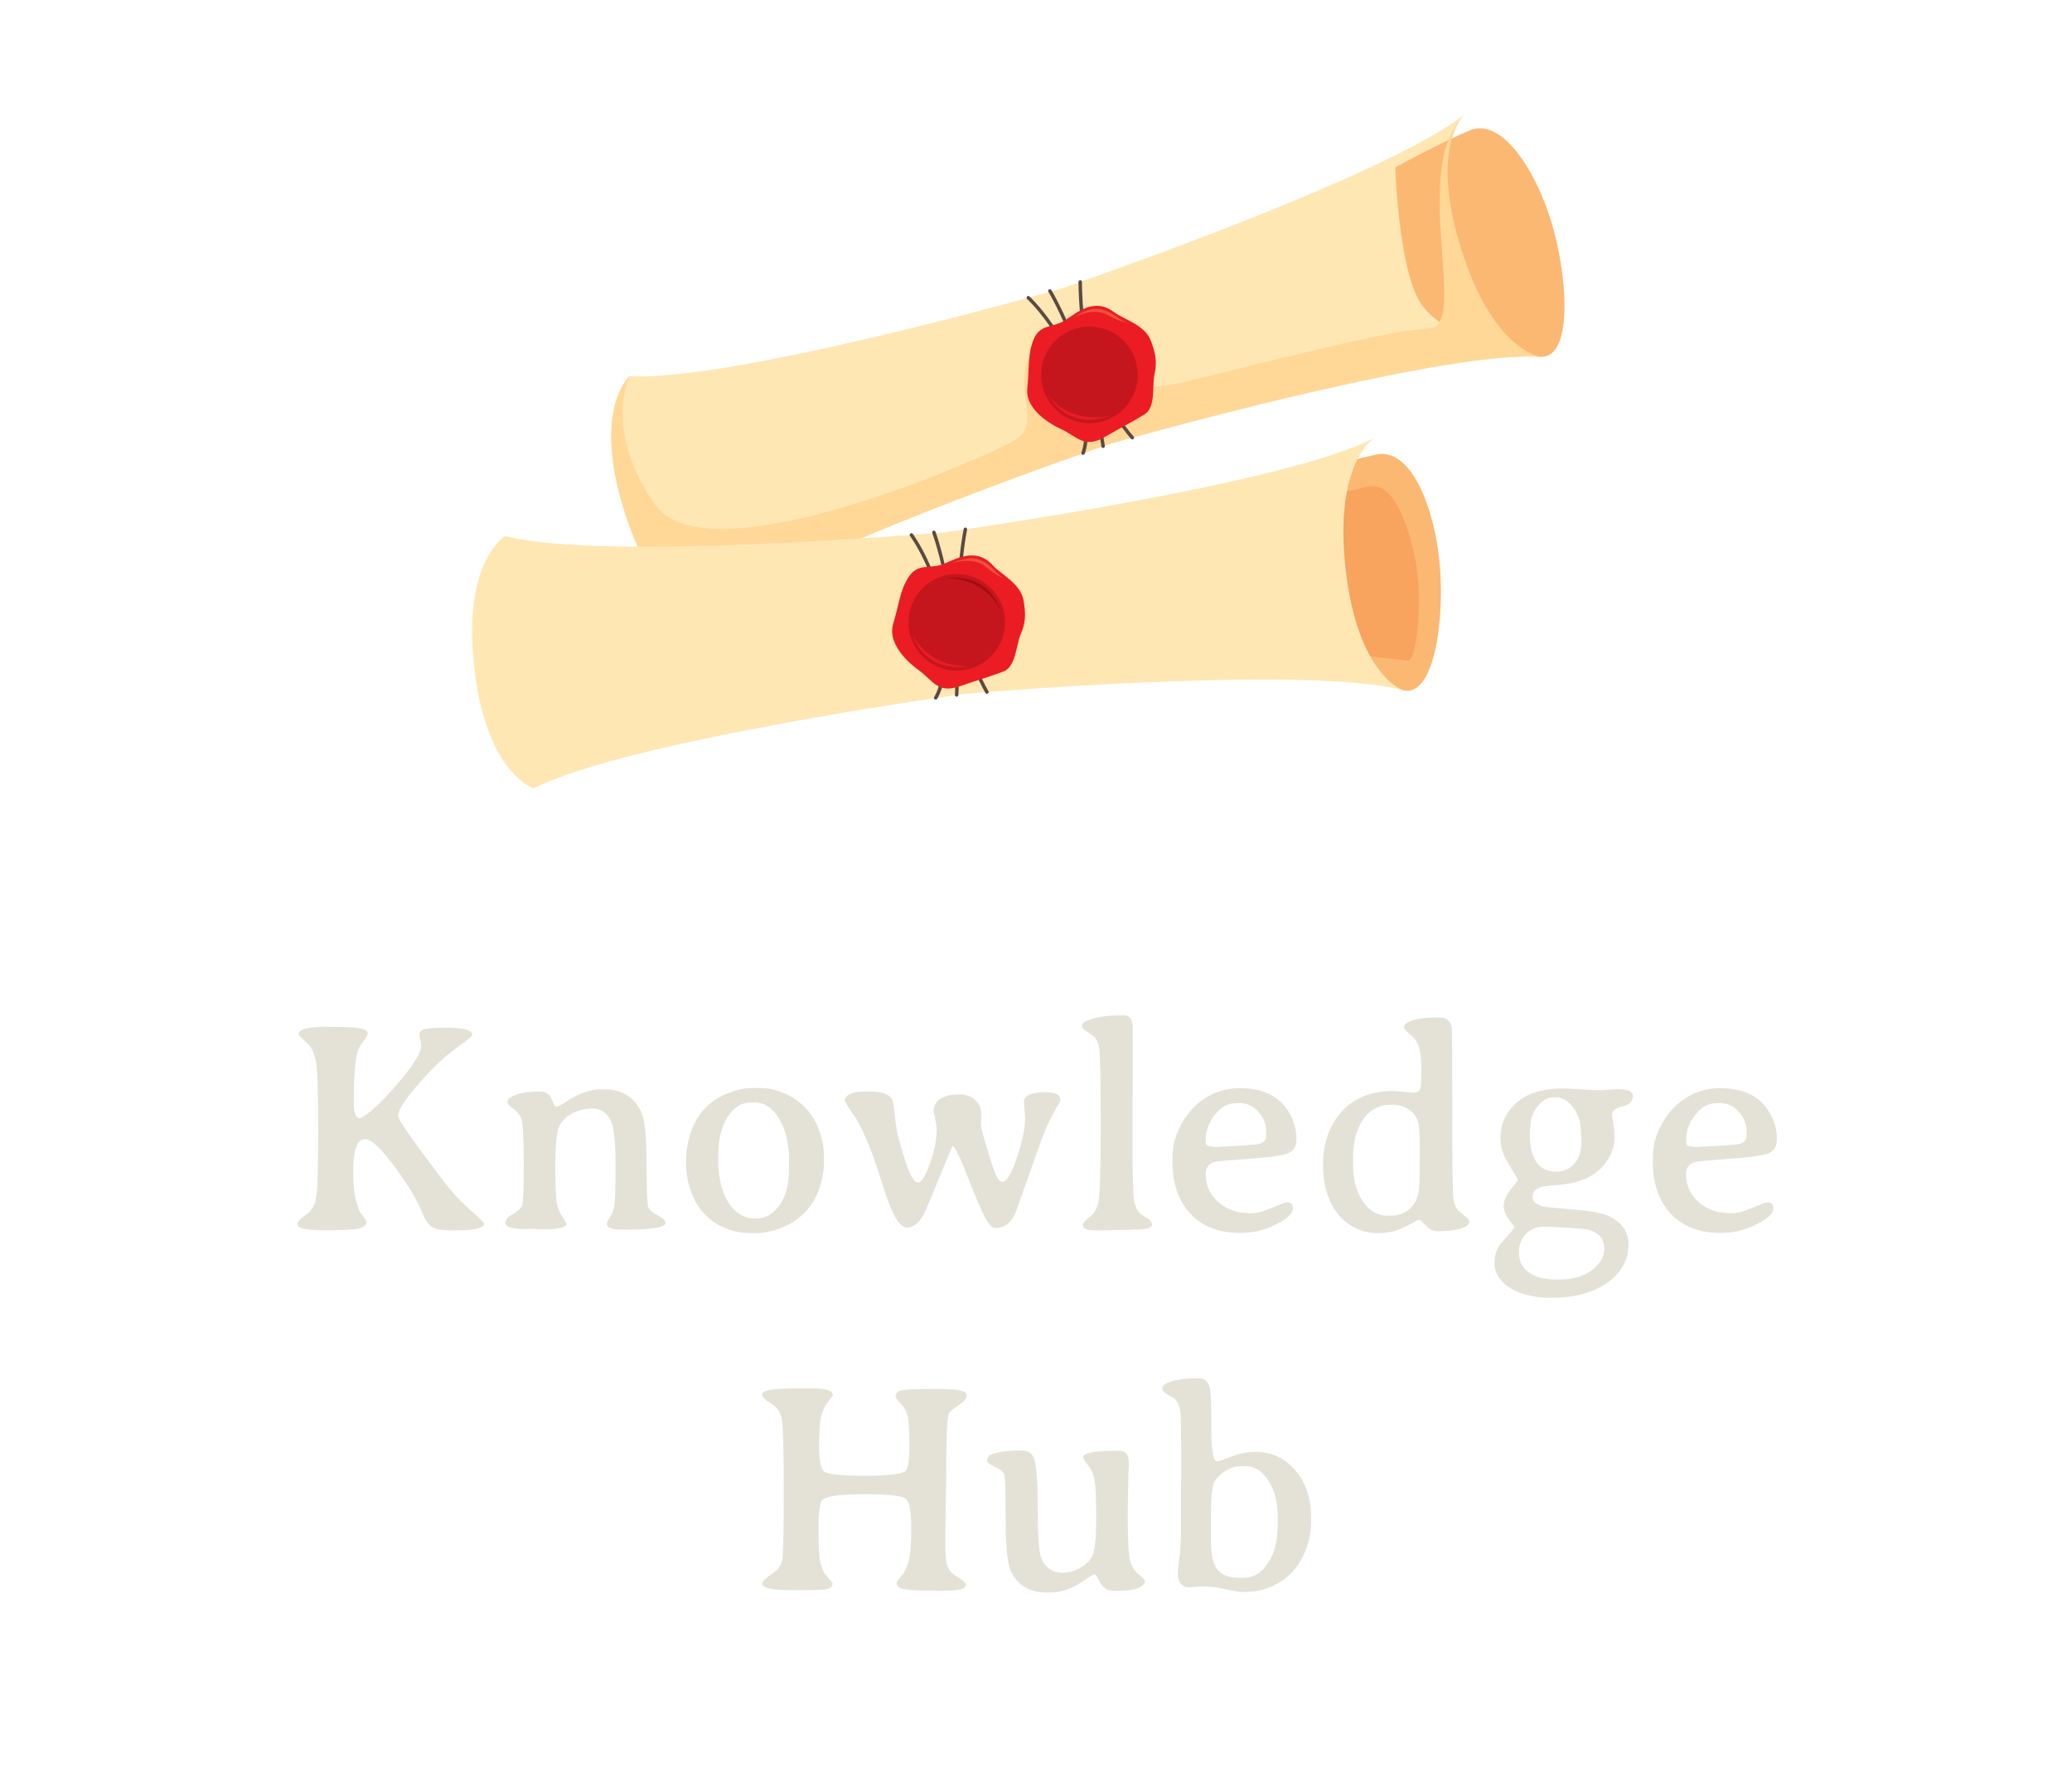
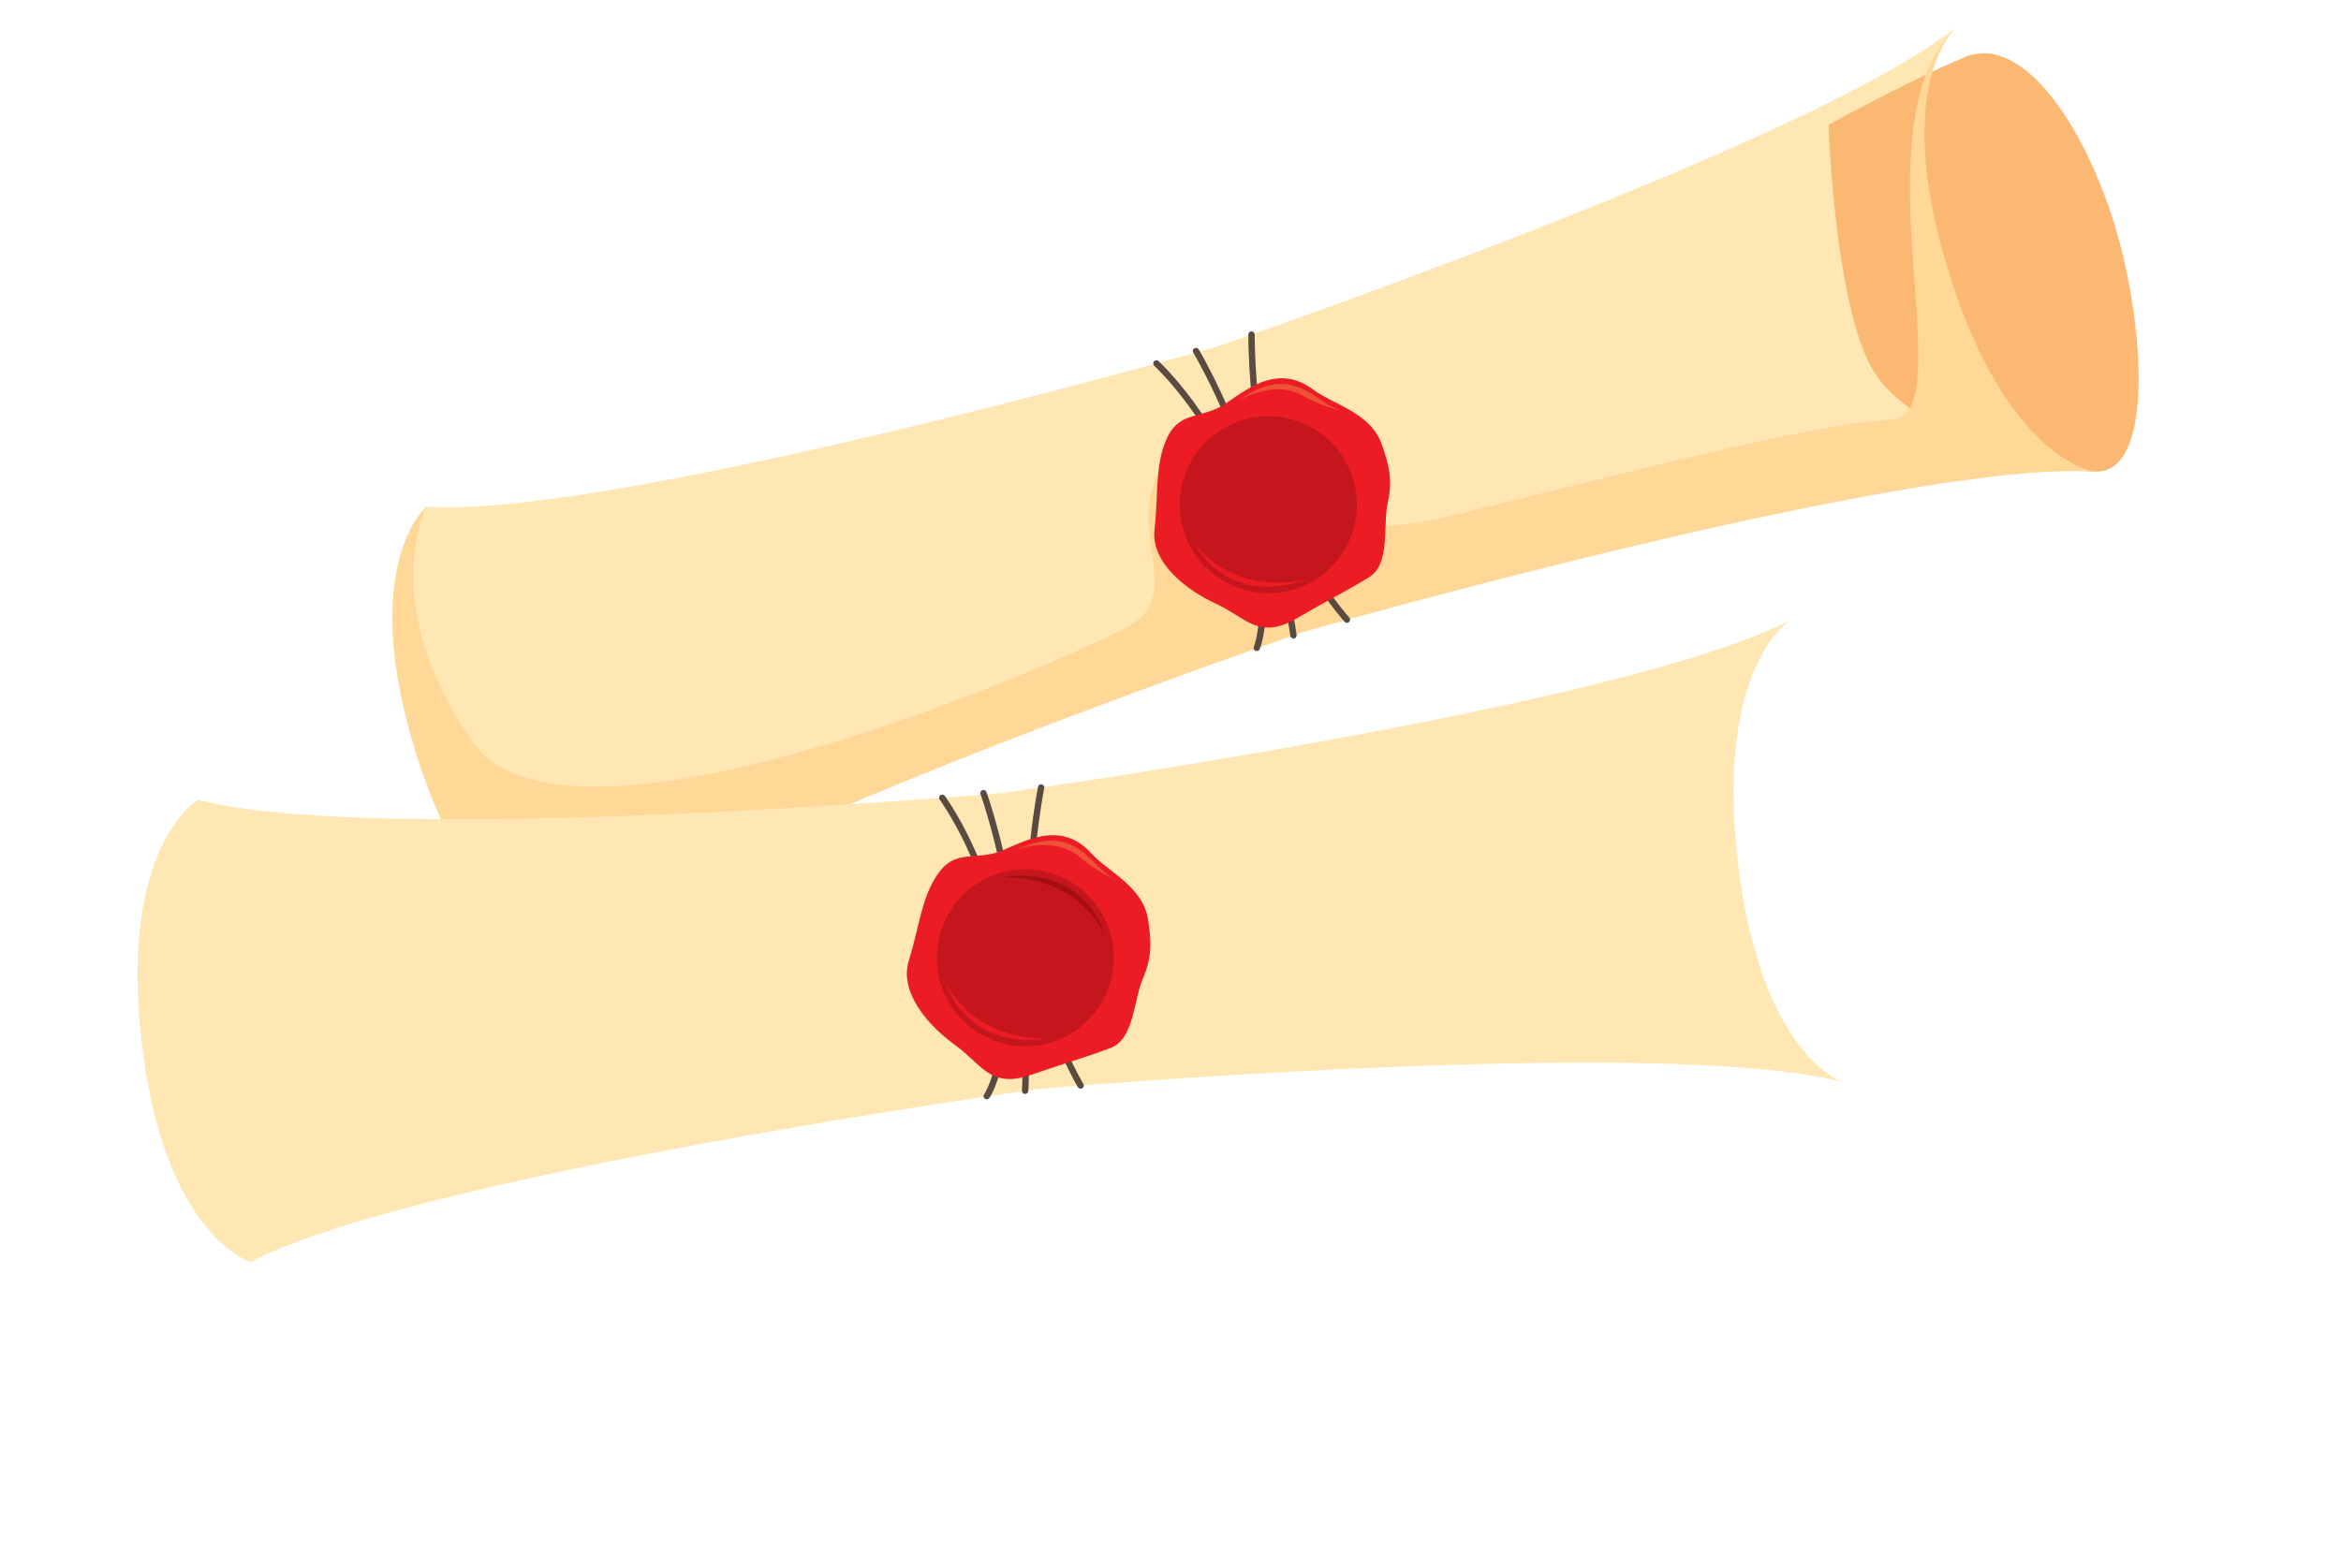
- <svg xmlns="http://www.w3.org/2000/svg" width="167" height="144" viewBox="0 0 167 144" fill="none">
-   <path d="M113.079 55.625C115.706 56.279 116.497 49.451 115.993 44.997C115.49 40.542 113.62 36.066 110.933 36.633C108.246 37.201 104.488 38.418 104.488 38.418C104.488 38.418 103.25 46.15 104.335 49.329C105.42 52.508 110.951 55.096 113.079 55.625Z" fill="#FBB872" />
-   <path d="M113.471 53.248C114.217 53.23 114.718 48.023 114.038 44.931C113.359 41.839 112.216 38.733 110.192 39.225C108.168 39.718 105.241 40.401 105.241 40.401L106.8 52.45L113.471 53.248Z" fill="#F8A35E" />
-   <path d="M124.157 28.755C124.157 28.755 120.347 28.299 117.758 20.035C115.169 11.771 118.037 9.223 118.037 9.223C111.581 14.362 85.496 23.268 85.496 23.268C85.496 23.268 58.993 30.838 50.758 30.301C50.758 30.301 47.723 32.902 50.312 41.166C52.901 49.429 56.878 49.834 56.878 49.834C63.334 44.694 89.419 35.789 89.419 35.789C89.419 35.789 115.922 28.219 124.157 28.755Z" fill="#FFE7B4" />
-   <path d="M124.157 28.755C126.859 28.898 126.339 22.044 124.999 17.766C123.659 13.489 120.973 9.449 118.442 10.516C115.912 11.584 112.454 13.493 112.454 13.493C112.454 13.493 112.706 21.32 114.376 24.235C116.045 27.148 121.966 28.64 124.157 28.755Z" fill="#FBB872" />
-   <path d="M56.878 49.834C63.334 44.694 89.419 35.789 89.419 35.789C89.419 35.789 115.922 28.219 124.157 28.755C124.157 28.755 120.347 28.299 117.758 20.035C115.522 12.899 117.355 10.027 117.897 9.375C113.695 13.789 118.381 26.276 115.234 26.463C112.052 26.652 106.458 28.064 95.932 30.678C85.406 33.291 87.002 24.644 83.872 27.631C80.742 30.618 84.467 33.986 81.705 35.526C78.943 37.066 57.032 46.679 52.799 40.661C48.567 34.642 50.758 30.301 50.758 30.301C50.758 30.301 47.723 32.902 50.312 41.166C52.901 49.429 56.878 49.834 56.878 49.834Z" fill="#FFD898" />
-   <path d="M87.833 29.546C86.912 26.605 86.923 22.763 86.924 22.722C86.924 22.645 86.987 22.582 87.064 22.583C87.142 22.583 87.204 22.647 87.204 22.724C87.203 22.768 87.189 27.115 88.302 30.049C89.413 32.985 91.348 35.159 91.367 35.18C91.419 35.237 91.413 35.326 91.356 35.378C91.299 35.429 91.211 35.425 91.159 35.367C91.139 35.345 89.171 33.135 88.04 30.149C87.966 29.953 87.897 29.752 87.833 29.546Z" fill="#5A4A42" />
-   <path d="M82.746 24.037C82.731 23.991 82.742 23.939 82.776 23.9C82.828 23.843 82.916 23.839 82.974 23.891C83.001 23.916 85.695 26.41 86.969 30.476C88.247 34.555 87.46 36.491 87.425 36.571C87.395 36.642 87.313 36.676 87.242 36.645C87.171 36.616 87.136 36.534 87.167 36.462C87.175 36.443 87.945 34.526 86.702 30.559C85.451 26.569 82.812 24.122 82.785 24.098C82.766 24.081 82.753 24.059 82.746 24.037Z" fill="#5A4A42" />
-   <path d="M84.487 23.491C84.469 23.431 84.492 23.364 84.548 23.33C84.614 23.289 84.7 23.31 84.74 23.376C84.755 23.401 86.273 25.914 87.561 30.024C88.848 34.131 89.04 35.878 89.048 35.95C89.056 36.026 89 36.096 88.923 36.104C88.846 36.111 88.779 36.057 88.769 35.979C88.767 35.962 88.57 34.182 87.294 30.108C86.017 26.032 84.516 23.547 84.502 23.522C84.495 23.512 84.49 23.501 84.487 23.491Z" fill="#5A4A42" />
-   <path d="M92.791 27.544C92.3 26.153 90.651 25.805 89.776 25.146C87.988 23.801 86.42 25.564 85.606 25.949C84.649 26.401 83.811 26.188 83.313 27.35C82.815 28.513 82.971 29.705 82.796 31.323C82.64 32.773 84.202 33.973 85.503 34.572C86.806 35.171 87.373 36.179 89.017 35.232C90.662 34.286 91.319 33.972 92.251 33.393C93.184 32.813 92.835 31.125 93.059 30.12C93.284 29.115 93.111 28.45 92.791 27.544Z" fill="#EC1C24" />
-   <path d="M88.969 33.93C86.917 34.573 84.732 33.431 84.089 31.378C83.446 29.326 84.588 27.14 86.641 26.497C88.693 25.854 90.878 26.997 91.521 29.05C92.164 31.102 91.022 33.287 88.969 33.93Z" fill="#C5161D" />
-   <path d="M89.397 33.52C89.397 33.52 86.253 34.892 84.446 31.788C84.446 31.788 85.971 34.21 89.397 33.52Z" fill="#EC1C24" />
-   <path d="M86.519 25.615C86.519 25.615 87.65 24.71 88.713 24.928C89.775 25.146 90.106 25.778 90.956 26.046C90.956 26.046 90.198 25.921 89.319 25.409C88.44 24.897 87.305 25.177 86.519 25.615Z" fill="#EF5038" />
-   <path d="M113.079 55.625C113.079 55.625 109.426 54.453 108.453 45.849C107.481 37.244 110.781 35.286 110.781 35.286C103.466 39.106 76.165 42.895 76.165 42.895C76.165 42.895 48.706 45.293 40.723 43.202C40.723 43.202 37.249 45.179 38.222 53.784C39.194 62.389 43.021 63.541 43.021 63.541C50.336 59.722 77.638 55.932 77.638 55.932C77.638 55.932 105.096 53.534 113.079 55.625Z" fill="#FFE7B4" />
-   <path d="M77.267 49.503C76.921 46.44 77.662 42.67 77.67 42.63C77.685 42.554 77.759 42.505 77.835 42.52C77.911 42.536 77.96 42.61 77.945 42.685C77.936 42.728 77.096 46.993 77.632 50.086C78.165 53.179 79.652 55.681 79.667 55.705C79.706 55.772 79.684 55.858 79.618 55.897C79.552 55.937 79.466 55.916 79.426 55.85C79.411 55.824 77.898 53.281 77.355 50.134C77.32 49.928 77.291 49.717 77.267 49.503Z" fill="#5A4A42" />
-   <path d="M73.319 43.127C73.313 43.079 73.333 43.03 73.374 42.999C73.436 42.953 73.524 42.965 73.57 43.028C73.592 43.057 75.763 46.017 76.242 50.251C76.722 54.499 75.581 56.25 75.532 56.322C75.489 56.386 75.402 56.404 75.338 56.36C75.273 56.318 75.255 56.231 75.3 56.166C75.311 56.149 76.43 54.413 75.963 50.283C75.494 46.127 73.367 43.224 73.345 43.194C73.33 43.174 73.321 43.151 73.319 43.127Z" fill="#5A4A42" />
-   <path d="M75.132 42.922C75.125 42.86 75.161 42.798 75.222 42.775C75.294 42.748 75.375 42.785 75.402 42.857C75.412 42.885 76.425 45.64 76.909 49.92C77.392 54.197 77.249 55.948 77.243 56.02C77.237 56.097 77.168 56.155 77.091 56.148C77.015 56.141 76.959 56.074 76.964 55.996C76.965 55.979 77.11 54.194 76.631 49.951C76.151 45.708 75.15 42.982 75.14 42.956C75.136 42.944 75.133 42.933 75.132 42.922Z" fill="#5A4A42" />
-   <path d="M82.515 48.479C82.297 47.02 80.744 46.365 80.009 45.552C78.511 43.891 76.635 45.325 75.763 45.548C74.737 45.811 73.957 45.442 73.246 46.489C72.536 47.535 72.463 48.735 71.984 50.29C71.555 51.685 72.861 53.16 74.025 53.995C75.19 54.83 75.555 55.927 77.35 55.31C79.144 54.694 79.848 54.511 80.874 54.118C81.9 53.726 81.878 52.003 82.289 51.059C82.7 50.115 82.657 49.429 82.515 48.479Z" fill="#EC1C24" />
-   <path d="M77.549 54.023C75.412 54.264 73.484 52.727 73.243 50.59C73.001 48.453 74.538 46.524 76.675 46.283C78.812 46.041 80.741 47.578 80.982 49.715C81.223 51.853 79.687 53.781 77.549 54.023Z" fill="#C5161D" />
-   <path d="M76.137 46.611C76.137 46.611 79.484 45.861 80.669 49.251C80.669 49.251 79.632 46.584 76.137 46.611Z" fill="#A40D12" />
-   <path d="M78.048 53.701C78.048 53.701 74.7 54.451 73.515 51.06C73.515 51.06 74.553 53.728 78.048 53.701Z" fill="#EC1C24" />
-   <path d="M76.724 45.393C76.724 45.393 78.006 44.719 79.008 45.135C80.01 45.552 80.215 46.234 80.998 46.66C80.998 46.66 80.277 46.392 79.511 45.723C78.745 45.053 77.577 45.113 76.724 45.393Z" fill="#EF5038" />
-   <path d="M29.406 91.799C28.781 91.799 28.469 92.694 28.469 94.483C28.469 95.42 28.539 96.151 28.68 96.674C28.82 97.19 28.938 97.529 29.031 97.694L29.242 97.975C29.43 98.233 29.523 98.397 29.523 98.467C29.523 98.733 29.328 98.912 28.938 99.006C28.547 99.1 27.621 99.147 26.16 99.147C24.699 99.147 23.969 98.994 23.969 98.69C23.969 98.487 24.195 98.229 24.648 97.916C25.102 97.604 25.379 97.143 25.48 96.533C25.59 95.916 25.645 94.073 25.645 91.002C25.645 87.932 25.582 86.1 25.457 85.506C25.34 84.904 25.133 84.451 24.836 84.147L24.555 83.889C24.227 83.592 24.062 83.416 24.062 83.362C24.062 82.955 24.797 82.752 26.266 82.752L26.793 82.764H27.344C28.875 82.764 29.641 82.928 29.641 83.256C29.641 83.412 29.516 83.647 29.266 83.959C29.023 84.272 28.875 84.533 28.82 84.744C28.617 85.487 28.516 86.862 28.516 88.869C28.516 89.698 28.672 90.112 28.984 90.112C29.109 90.112 29.34 89.979 29.676 89.713C30.441 89.112 31.344 88.186 32.383 86.936C33.422 85.678 33.941 84.807 33.941 84.323L33.918 84.006L33.848 83.713L33.789 83.432C33.789 83.182 33.934 83.018 34.223 82.94C34.512 82.862 35.105 82.823 36.004 82.823C37.379 82.823 38.066 83.018 38.066 83.408C38.066 83.502 37.668 83.834 36.871 84.404C36.082 84.967 35.336 85.623 34.633 86.373C32.938 88.178 32.09 89.365 32.09 89.936C32.09 90.248 33.363 92.065 35.91 95.385C36.543 96.205 37.219 96.928 37.938 97.553C38.656 98.17 39.016 98.526 39.016 98.619C39.016 98.979 38.281 99.158 36.812 99.158H36.297C35.492 99.158 34.957 99.037 34.691 98.795C34.426 98.545 34.207 98.198 34.035 97.752C33.668 96.799 32.934 95.569 31.832 94.061C30.73 92.553 29.922 91.799 29.406 91.799ZM42.391 99.053C41.289 99.053 40.738 98.897 40.738 98.584C40.738 98.326 40.883 98.115 41.172 97.951C41.695 97.654 42 97.389 42.086 97.154C42.172 96.912 42.215 95.783 42.215 93.768C42.215 91.744 42.152 90.561 42.027 90.217C41.91 89.865 41.691 89.576 41.371 89.35C41.051 89.123 40.891 88.94 40.891 88.799C40.891 88.658 40.996 88.526 41.207 88.401C41.699 88.112 42.48 87.967 43.551 87.967C43.871 87.967 44.121 88.076 44.301 88.295C44.363 88.373 44.449 88.545 44.559 88.811C44.676 89.069 44.754 89.198 44.793 89.198C44.941 89.19 45.172 89.084 45.484 88.881C46.562 88.154 47.539 87.791 48.414 87.791H48.438H48.812C49.445 87.791 50.016 87.948 50.523 88.26C51.031 88.573 51.422 89.041 51.695 89.666C51.977 90.291 52.117 91.654 52.117 93.756C52.117 95.85 52.16 97.022 52.246 97.272C52.34 97.514 52.594 97.74 53.008 97.951C53.43 98.162 53.641 98.369 53.641 98.573C53.641 98.924 52.531 99.1 50.312 99.1H49.961C49.258 99.1 48.906 98.932 48.906 98.596C48.906 98.526 48.992 98.358 49.164 98.092C49.336 97.819 49.453 97.518 49.516 97.19C49.578 96.862 49.609 95.783 49.609 93.955C49.609 92.119 49.496 90.94 49.27 90.416C48.957 89.698 48.438 89.338 47.711 89.338C47.18 89.338 46.664 89.463 46.164 89.713C45.672 89.955 45.312 90.303 45.086 90.756C44.867 91.201 44.758 92.276 44.758 93.979C44.758 95.674 44.805 96.701 44.898 97.061C44.992 97.412 45.105 97.698 45.238 97.916L45.672 98.619C45.672 98.924 45.059 99.076 43.832 99.076L43.117 99.053H42.391ZM57.895 93.112V93.545C57.895 94.873 58.152 95.975 58.668 96.85C58.91 97.264 59.219 97.592 59.594 97.834C59.969 98.076 60.348 98.198 60.73 98.198H60.965C61.676 98.198 62.289 97.854 62.805 97.166C63.328 96.471 63.59 95.487 63.59 94.213V93.381C63.59 92.123 63.328 91.057 62.805 90.182C62.289 89.299 61.633 88.858 60.836 88.858H60.473C59.754 88.858 59.145 89.244 58.645 90.018C58.145 90.791 57.895 91.823 57.895 93.112ZM66.414 93.158V93.744C66.414 94.362 66.289 95.037 66.039 95.772C65.516 97.303 64.473 98.373 62.91 98.983C62.23 99.248 61.574 99.381 60.941 99.381H60.555C59.062 99.381 57.816 98.881 56.816 97.881C56.363 97.428 55.996 96.83 55.715 96.088C55.434 95.346 55.293 94.557 55.293 93.721V93.522C55.293 92.764 55.426 91.998 55.691 91.225C56.207 89.717 57.219 88.67 58.727 88.084C59.406 87.819 60.059 87.686 60.684 87.686H61.27C61.965 87.686 62.648 87.842 63.32 88.154C64.594 88.748 65.481 89.694 65.981 90.99C66.269 91.756 66.414 92.479 66.414 93.158ZM84.332 88.026C85.09 88.026 85.469 88.237 85.469 88.658C85.469 88.744 85.367 88.948 85.164 89.268C84.969 89.58 84.738 90.014 84.473 90.569C84.207 91.123 83.715 92.44 82.996 94.518C82.277 96.596 81.863 97.74 81.754 97.951C81.394 98.631 80.898 98.971 80.266 98.971C79.977 98.971 79.684 98.686 79.387 98.115C79.09 97.545 78.621 96.448 77.981 94.823C77.348 93.19 76.945 92.373 76.773 92.373C76.75 92.373 76.391 93.229 75.695 94.94C75 96.643 74.586 97.619 74.453 97.869C74.078 98.58 73.621 98.936 73.082 98.936C72.551 98.936 71.981 98.029 71.371 96.217L71.078 95.303C70.242 92.615 69.465 90.772 68.746 89.772C68.309 89.162 68.09 88.795 68.09 88.67C68.09 88.545 68.152 88.428 68.277 88.319C68.543 88.084 69.012 87.967 69.684 87.967H70.129C71.074 87.967 71.66 88.17 71.887 88.576C71.973 88.733 72.039 89.08 72.086 89.619C72.141 90.151 72.207 90.654 72.285 91.131C72.371 91.6 72.598 92.412 72.965 93.569C73.332 94.725 73.68 95.303 74.008 95.303C74.266 95.303 74.578 94.795 74.945 93.779C75.312 92.764 75.496 91.83 75.496 90.979C75.496 90.776 75.453 90.506 75.367 90.17C75.289 89.834 75.25 89.604 75.25 89.479C75.25 89.01 75.539 88.647 76.117 88.389C76.398 88.264 76.82 88.201 77.383 88.201C77.953 88.201 78.426 88.424 78.801 88.869C78.996 89.104 79.094 89.44 79.094 89.877L79.07 90.217L79.059 90.592C79.059 90.811 79.231 91.49 79.574 92.631C79.918 93.764 80.164 94.487 80.312 94.799C80.469 95.104 80.629 95.256 80.793 95.256C81.129 95.256 81.516 94.612 81.953 93.323C82.398 92.033 82.621 90.928 82.621 90.006L82.527 88.823C82.527 88.291 83.129 88.026 84.332 88.026ZM87.273 98.737C87.273 98.573 87.449 98.362 87.801 98.104C88.16 97.846 88.402 97.444 88.527 96.897C88.652 96.342 88.715 94.248 88.715 90.615C88.715 86.983 88.672 84.924 88.586 84.44C88.508 83.955 88.309 83.608 87.988 83.397C87.473 83.061 87.215 82.854 87.215 82.776V82.635C87.215 82.502 87.328 82.385 87.555 82.283C88.258 81.979 89.195 81.826 90.367 81.826H90.602C91 81.826 91.231 82.096 91.293 82.635C91.301 82.705 91.305 83.295 91.305 84.404V86.924L91.293 87.404V88.143L91.281 88.623C91.281 88.623 91.281 89.862 91.281 92.338C91.281 94.651 91.316 96.084 91.387 96.639C91.465 97.186 91.641 97.584 91.914 97.834C91.945 97.858 92.109 97.959 92.406 98.139C92.703 98.319 92.852 98.502 92.852 98.69C92.852 98.963 92.367 99.1 91.398 99.1L90.918 99.123H90.438L88.516 99.158H88.269C87.606 99.158 87.273 99.018 87.273 98.737ZM102.051 91.529V91.166C102.051 90.588 101.844 90.069 101.43 89.608C101.016 89.139 100.508 88.904 99.906 88.904H99.684C99.574 88.92 99.5 88.928 99.461 88.928C98.914 88.928 98.394 89.24 97.902 89.865C97.418 90.49 97.176 91.158 97.176 91.869V92.022C97.176 92.272 97.324 92.397 97.621 92.397C97.738 92.42 97.801 92.432 97.809 92.432L98.078 92.444H98.148L98.231 92.432L100.492 92.303L100.914 92.256C101.672 92.256 102.051 92.014 102.051 91.529ZM97.176 94.635C97.176 95.526 97.512 96.272 98.184 96.873C98.856 97.475 99.707 97.776 100.738 97.776C101.152 97.776 101.527 97.717 101.863 97.6C102.207 97.475 102.578 97.326 102.977 97.154C103.383 96.983 103.637 96.897 103.738 96.897C104.051 96.897 104.207 97.065 104.207 97.401C104.207 97.854 103.629 98.338 102.473 98.854C101.723 99.19 100.918 99.358 100.059 99.358H99.801C98.332 99.358 97.113 98.912 96.144 98.022C95.621 97.537 95.215 96.92 94.926 96.17C94.637 95.412 94.492 94.6 94.492 93.733L94.504 93.463V93.194C94.504 92.444 94.676 91.705 95.019 90.979C95.371 90.252 95.789 89.654 96.273 89.186C97.297 88.201 98.512 87.705 99.918 87.698C102.043 87.698 103.457 88.526 104.16 90.182C104.379 90.705 104.488 91.186 104.488 91.623V91.858C104.488 92.397 104.266 92.76 103.82 92.948C103.375 93.127 102.324 93.276 100.668 93.393C99.012 93.51 98.113 93.588 97.973 93.627C97.441 93.76 97.176 94.096 97.176 94.635ZM114.391 91.119C114.391 90.487 114.188 89.983 113.781 89.608C113.375 89.225 112.836 89.033 112.164 89.033H111.941C111.59 89.033 111.215 89.139 110.816 89.35C110.418 89.561 110.09 89.865 109.832 90.264C109.316 91.061 109.059 92.049 109.059 93.229V93.92C109.059 95.092 109.32 96.061 109.844 96.826C110.375 97.592 111.02 97.975 111.777 97.975H112.117C112.781 97.975 113.324 97.748 113.746 97.295C114.168 96.842 114.379 96.264 114.379 95.561L114.402 95.315V95.069L114.426 94.459C114.426 94.084 114.426 93.709 114.426 93.334L114.438 92.959V92.596L114.426 92.467V91.846L114.414 91.729V91.483C114.398 91.326 114.391 91.205 114.391 91.119ZM114.449 87.803C114.52 87.631 114.555 87.115 114.555 86.256C114.555 85.397 114.488 84.768 114.355 84.369C114.223 83.963 113.988 83.631 113.652 83.373C113.324 83.108 113.16 82.908 113.16 82.776C113.16 82.643 113.25 82.526 113.43 82.424C113.914 82.143 114.703 82.002 115.797 82.002H116.078C116.625 82.002 116.938 82.295 117.016 82.881C117.039 83.061 117.051 85.295 117.051 89.584C117.051 93.865 117.082 96.217 117.145 96.639C117.207 97.053 117.355 97.377 117.59 97.612C117.637 97.658 117.785 97.779 118.035 97.975C118.293 98.162 118.422 98.33 118.422 98.479C118.422 98.619 118.312 98.748 118.094 98.865C117.648 99.108 116.922 99.229 115.914 99.229C115.562 99.229 115.281 99.123 115.07 98.912C114.656 98.498 114.43 98.291 114.391 98.291C114.359 98.291 114.184 98.381 113.863 98.561C113.543 98.74 113.156 98.924 112.703 99.112C112.258 99.291 111.703 99.381 111.039 99.381C110.375 99.381 109.762 99.237 109.199 98.948C108.16 98.416 107.43 97.537 107.008 96.311C106.758 95.576 106.633 94.772 106.633 93.897C106.633 92.131 107.137 90.694 108.145 89.584C109.16 88.475 110.559 87.92 112.34 87.92L113.875 88.061C114.188 88.061 114.379 87.975 114.449 87.803ZM125.441 88.448H125.137C124.723 88.448 124.32 88.686 123.93 89.162C123.539 89.639 123.344 90.194 123.344 90.826L123.32 91.014L123.309 91.307V91.612L123.32 91.705C123.32 92.518 123.496 93.174 123.848 93.674C124.199 94.174 124.723 94.424 125.418 94.424H125.5C126.039 94.424 126.5 94.213 126.883 93.791C127.266 93.369 127.457 92.811 127.457 92.115V91.658C127.434 91.471 127.422 91.319 127.422 91.201C127.422 90.459 127.215 89.815 126.801 89.268C126.395 88.721 125.941 88.448 125.441 88.448ZM124.398 98.865C123.852 98.865 123.387 99.057 123.004 99.44C122.621 99.823 122.43 100.303 122.43 100.881V100.975C122.43 101.639 122.691 102.162 123.215 102.545C123.738 102.928 124.453 103.119 125.359 103.119H125.664C126.758 103.119 127.637 102.869 128.301 102.369C128.965 101.869 129.297 101.283 129.297 100.612L129.285 100.518C129.285 100.073 129.102 99.713 128.734 99.44C128.367 99.174 127.934 99.041 127.434 99.041C127.121 99.002 126.895 98.983 126.754 98.983L126.355 98.948H126.156L125.453 98.901L124.973 98.865H124.398ZM131.605 88.319C131.605 88.764 131.324 89.049 130.762 89.174C130.199 89.291 129.918 89.522 129.918 89.865L129.953 90.112L130 90.393L130.059 90.698C130.098 90.955 130.117 91.319 130.117 91.787C130.117 92.256 129.984 92.74 129.719 93.24C128.977 94.623 127.547 95.381 125.43 95.514C124.75 95.561 124.316 95.619 124.129 95.69C123.723 95.846 123.52 96.108 123.52 96.475C123.52 96.842 123.82 97.1 124.422 97.248C124.508 97.272 125.285 97.346 126.754 97.471C128.223 97.588 129.203 97.772 129.695 98.022C130.734 98.537 131.254 99.283 131.254 100.26C131.254 101.541 130.68 102.584 129.531 103.389C128.391 104.194 126.895 104.596 125.043 104.596C123.738 104.596 122.652 104.346 121.785 103.846C121.387 103.619 121.062 103.323 120.812 102.955C120.57 102.596 120.449 102.221 120.449 101.83C120.449 101.135 120.656 100.557 121.07 100.096C121.734 99.362 122.066 98.971 122.066 98.924C122.066 98.877 121.922 98.67 121.633 98.303C121.344 97.936 121.199 97.553 121.199 97.154C121.199 96.756 121.387 96.326 121.762 95.865C122.145 95.397 122.336 95.135 122.336 95.08C122.336 95.026 122.102 94.627 121.633 93.885C121.164 93.135 120.93 92.424 120.93 91.752C120.93 91.08 121.074 90.483 121.363 89.959C122.184 88.467 123.711 87.721 125.945 87.721H126.285L127.914 87.826L128.512 87.85C128.715 87.858 128.922 87.862 129.133 87.862L130.375 87.779C131.195 87.779 131.605 87.959 131.605 88.319ZM140.77 91.529V91.166C140.77 90.588 140.562 90.069 140.148 89.608C139.734 89.139 139.227 88.904 138.625 88.904H138.402C138.293 88.92 138.219 88.928 138.18 88.928C137.633 88.928 137.113 89.24 136.621 89.865C136.137 90.49 135.895 91.158 135.895 91.869V92.022C135.895 92.272 136.043 92.397 136.34 92.397C136.457 92.42 136.52 92.432 136.527 92.432L136.797 92.444H136.867L136.949 92.432L139.211 92.303L139.633 92.256C140.391 92.256 140.77 92.014 140.77 91.529ZM135.895 94.635C135.895 95.526 136.23 96.272 136.902 96.873C137.574 97.475 138.426 97.776 139.457 97.776C139.871 97.776 140.246 97.717 140.582 97.6C140.926 97.475 141.297 97.326 141.695 97.154C142.102 96.983 142.355 96.897 142.457 96.897C142.77 96.897 142.926 97.065 142.926 97.401C142.926 97.854 142.348 98.338 141.191 98.854C140.441 99.19 139.637 99.358 138.777 99.358H138.52C137.051 99.358 135.832 98.912 134.863 98.022C134.34 97.537 133.934 96.92 133.645 96.17C133.355 95.412 133.211 94.6 133.211 93.733L133.223 93.463V93.194C133.223 92.444 133.395 91.705 133.738 90.979C134.09 90.252 134.508 89.654 134.992 89.186C136.016 88.201 137.23 87.705 138.637 87.698C140.762 87.698 142.176 88.526 142.879 90.182C143.098 90.705 143.207 91.186 143.207 91.623V91.858C143.207 92.397 142.984 92.76 142.539 92.948C142.094 93.127 141.043 93.276 139.387 93.393C137.73 93.51 136.832 93.588 136.691 93.627C136.16 93.76 135.895 94.096 135.895 94.635ZM77.852 127.713C77.852 128.041 77.289 128.205 76.164 128.205H75.602L75.027 128.194C73.981 128.194 73.258 128.155 72.859 128.076C72.461 127.998 72.262 127.83 72.262 127.573C72.262 127.502 72.391 127.315 72.648 127.01C72.914 126.705 73.113 126.299 73.246 125.791C73.379 125.283 73.445 124.389 73.445 123.108C73.445 121.826 73.305 121.061 73.023 120.811C72.75 120.553 71.637 120.424 69.684 120.424C67.738 120.424 66.606 120.576 66.285 120.881C66.074 121.076 65.969 121.854 65.969 123.213C65.969 124.573 66.016 125.463 66.109 125.885C66.211 126.307 66.344 126.635 66.508 126.869L66.742 127.139C66.984 127.412 67.106 127.573 67.106 127.619C67.106 127.901 66.859 128.069 66.367 128.123C66.148 128.147 65.269 128.158 63.73 128.158C62.199 128.158 61.434 127.983 61.434 127.631C61.434 127.444 61.734 127.151 62.336 126.752C62.734 126.487 62.973 126.131 63.051 125.686C63.129 125.233 63.168 123.35 63.168 120.037C63.168 116.725 63.109 114.807 62.992 114.283C62.875 113.76 62.582 113.365 62.113 113.1C61.652 112.826 61.422 112.576 61.422 112.35C61.422 112.045 62.398 111.893 64.352 111.893H65.488C66.582 111.893 67.129 112.076 67.129 112.444C67.129 112.475 66.996 112.658 66.731 112.994C66.465 113.323 66.277 113.729 66.168 114.213C66.066 114.69 66.016 115.475 66.016 116.569C66.016 117.662 66.144 118.33 66.402 118.573C66.66 118.815 67.754 118.936 69.684 118.936C71.621 118.936 72.727 118.803 73 118.537C73.195 118.35 73.293 117.658 73.293 116.463C73.293 115.26 73.25 114.494 73.164 114.166C73.086 113.838 72.961 113.561 72.789 113.334L72.543 113.065C72.301 112.807 72.18 112.635 72.18 112.549C72.18 112.252 72.394 112.076 72.824 112.022C73.254 111.967 74.211 111.94 75.695 111.94C77.18 111.94 77.922 112.1 77.922 112.42C77.922 112.662 77.781 112.881 77.5 113.076C76.867 113.506 76.523 113.783 76.469 113.908C76.336 114.213 76.269 115.69 76.269 118.338L76.188 124.127C76.188 125.213 76.246 125.912 76.363 126.225C76.481 126.537 76.676 126.776 76.949 126.94C77.551 127.307 77.852 127.565 77.852 127.713ZM91.762 126.869C92.106 127.135 92.277 127.326 92.277 127.444C92.277 127.553 92.219 127.658 92.102 127.76C91.766 128.065 91.047 128.217 89.945 128.217C89.586 128.217 89.305 128.158 89.102 128.041C88.906 127.916 88.731 127.694 88.574 127.373C88.426 127.053 88.301 126.893 88.199 126.893C88.098 126.901 87.871 127.03 87.519 127.28C86.535 127.99 85.594 128.346 84.695 128.346C84.688 128.346 84.676 128.346 84.66 128.346H84.309C83.019 128.346 82.086 127.799 81.508 126.705C81.211 126.135 81.059 124.74 81.051 122.522C81.051 120.295 81.016 119.073 80.945 118.854C80.875 118.627 80.625 118.416 80.195 118.221C79.773 118.018 79.562 117.862 79.562 117.752C79.562 117.463 79.699 117.276 79.973 117.19C80.582 116.994 81.359 116.897 82.305 116.897C82.852 116.897 83.199 117.119 83.348 117.565C83.543 118.135 83.641 119.498 83.641 121.655C83.641 123.803 83.734 125.108 83.922 125.569C84.242 126.358 84.824 126.752 85.668 126.752C86.106 126.752 86.539 126.639 86.969 126.412C87.406 126.186 87.746 125.881 87.988 125.498C88.231 125.115 88.352 124.065 88.352 122.346C88.352 120.619 88.293 119.533 88.176 119.088C88.066 118.643 87.894 118.295 87.66 118.045C87.426 117.787 87.309 117.584 87.309 117.436C87.309 117.092 88.227 116.92 90.062 116.92C90.445 116.92 90.695 117.006 90.812 117.178C90.93 117.342 90.988 117.647 90.988 118.092L90.953 118.783L90.894 121.901C90.894 123.932 90.953 125.201 91.07 125.709C91.188 126.209 91.418 126.596 91.762 126.869ZM100.387 118.162H100.047C99.633 118.162 99.227 118.28 98.828 118.514C98.438 118.74 98.133 119.022 97.914 119.358C97.703 119.694 97.598 120.655 97.598 122.24V124.104C97.598 125.26 97.773 126.061 98.125 126.506C98.477 126.944 99.082 127.162 99.941 127.162H100.188C101.016 127.162 101.684 126.772 102.191 125.99C102.699 125.201 102.953 124.307 102.953 123.307L102.977 123.037V122.205C102.977 121.057 102.727 120.096 102.227 119.323C101.727 118.549 101.113 118.162 100.387 118.162ZM94.926 126.752C94.926 126.666 94.969 126.272 95.055 125.569C95.148 124.865 95.195 124.014 95.195 123.014V119.639L95.207 119.065V116.721L95.195 116.147V115.573L95.184 115.291C95.176 115.096 95.172 114.772 95.172 114.319C95.172 113.389 94.922 112.807 94.422 112.573C93.93 112.338 93.684 112.112 93.684 111.893C93.684 111.729 93.797 111.592 94.023 111.483C94.586 111.209 95.449 111.073 96.613 111.073C97.082 111.073 97.383 111.338 97.516 111.869C97.594 112.174 97.633 113.233 97.633 115.045C97.633 116.858 97.777 117.764 98.066 117.764C98.246 117.764 98.644 117.639 99.262 117.389C99.879 117.139 100.523 117.014 101.195 117.014C102.484 117.014 103.551 117.506 104.395 118.49C105.246 119.475 105.672 120.76 105.672 122.346V122.651C105.672 123.416 105.535 124.158 105.262 124.877C104.723 126.283 103.812 127.272 102.531 127.842C101.844 128.147 101.137 128.299 100.41 128.299H100.129C99.824 128.299 99.359 128.225 98.734 128.076C98.109 127.928 97.488 127.854 96.871 127.854L95.91 127.936C95.254 127.936 94.926 127.541 94.926 126.752Z" fill="#E4E2D6" />
+ <svg xmlns="http://www.w3.org/2000/svg" width="103" height="69" viewBox="0 0 103 69" fill="none">
+   <path d="M92.156 20.755C92.156 20.755 88.347 20.299 85.758 12.035C83.169 3.771 86.037 1.223 86.037 1.223C79.581 6.362 53.496 15.268 53.496 15.268C53.496 15.268 26.993 22.838 18.758 22.301C18.758 22.301 15.723 24.902 18.312 33.165C20.901 41.429 24.878 41.833 24.878 41.833C31.334 36.694 57.419 27.789 57.419 27.789C57.419 27.789 83.922 20.219 92.156 20.755Z" fill="#FFE7B4" />
+   <path d="M92.157 20.755C94.859 20.898 94.339 14.044 92.999 9.766C91.659 5.489 88.972 1.449 86.442 2.516C83.912 3.584 80.454 5.493 80.454 5.493C80.454 5.493 80.707 13.32 82.376 16.235C84.045 19.148 89.966 20.64 92.157 20.755Z" fill="#FBB872" />
+   <path d="M24.878 41.833C31.334 36.694 57.419 27.788 57.419 27.788C57.419 27.788 83.922 20.219 92.156 20.755C92.156 20.755 88.347 20.299 85.758 12.035C83.522 4.899 85.355 2.027 85.897 1.375C81.695 5.788 86.381 18.276 83.234 18.463C80.052 18.652 74.458 20.064 63.932 22.677C53.406 25.291 55.002 16.644 51.872 19.631C48.742 22.618 52.467 25.986 49.705 27.526C46.943 29.066 25.032 38.679 20.799 32.661C16.567 26.642 18.758 22.301 18.758 22.301C18.758 22.301 15.723 24.902 18.312 33.165C20.901 41.429 24.878 41.833 24.878 41.833Z" fill="#FFD898" />
+   <path d="M55.833 21.546C54.912 18.605 54.923 14.763 54.924 14.722C54.924 14.645 54.987 14.582 55.064 14.583C55.142 14.583 55.204 14.647 55.204 14.724C55.203 14.768 55.189 19.115 56.302 22.049C57.414 24.985 59.348 27.159 59.367 27.18C59.419 27.238 59.413 27.326 59.356 27.378C59.299 27.43 59.211 27.425 59.159 27.367C59.139 27.345 57.171 25.135 56.04 22.149C55.966 21.954 55.897 21.752 55.833 21.546Z" fill="#5A4A42" />
+   <path d="M50.746 16.037C50.731 15.991 50.742 15.938 50.776 15.9C50.828 15.843 50.917 15.839 50.974 15.891C51.001 15.916 53.695 18.41 54.969 22.476C56.247 26.555 55.46 28.491 55.425 28.571C55.395 28.642 55.313 28.676 55.242 28.645C55.171 28.616 55.136 28.534 55.167 28.462C55.176 28.443 55.945 26.526 54.702 22.559C53.452 18.569 50.812 16.122 50.785 16.098C50.766 16.081 50.753 16.059 50.746 16.037Z" fill="#5A4A42" />
+   <path d="M52.487 15.491C52.468 15.431 52.492 15.364 52.548 15.33C52.614 15.289 52.7 15.31 52.74 15.376C52.755 15.401 54.273 17.914 55.561 22.024C56.848 26.131 57.04 27.878 57.048 27.95C57.056 28.026 57 28.096 56.923 28.104C56.846 28.111 56.779 28.057 56.769 27.979C56.768 27.962 56.57 26.182 55.294 22.108C54.017 18.032 52.516 15.546 52.502 15.522C52.495 15.512 52.49 15.501 52.487 15.491Z" fill="#5A4A42" />
+   <path d="M60.791 19.544C60.3 18.153 58.651 17.805 57.776 17.146C55.988 15.801 54.42 17.564 53.606 17.949C52.649 18.401 51.812 18.188 51.313 19.35C50.815 20.513 50.971 21.705 50.796 23.323C50.64 24.773 52.202 25.973 53.504 26.572C54.806 27.171 55.373 28.179 57.018 27.232C58.662 26.286 59.319 25.972 60.252 25.393C61.184 24.813 60.835 23.125 61.059 22.12C61.284 21.115 61.111 20.45 60.791 19.544Z" fill="#EC1C24" />
+   <path d="M56.969 25.93C54.917 26.573 52.732 25.431 52.089 23.378C51.446 21.326 52.588 19.14 54.641 18.497C56.693 17.854 58.878 18.997 59.521 21.05C60.164 23.102 59.022 25.287 56.969 25.93Z" fill="#C5161D" />
+   <path d="M57.398 25.52C57.398 25.52 54.253 26.892 52.446 23.788C52.446 23.788 53.971 26.21 57.398 25.52Z" fill="#EC1C24" />
+   <path d="M54.52 17.615C54.52 17.615 55.65 16.709 56.713 16.927C57.776 17.146 58.107 17.778 58.956 18.046C58.956 18.046 58.198 17.921 57.319 17.409C56.44 16.897 55.305 17.177 54.52 17.615Z" fill="#EF5038" />
+   <path d="M81.079 47.625C81.079 47.625 77.426 46.453 76.454 37.848C75.481 29.244 78.781 27.286 78.781 27.286C71.466 31.106 44.165 34.895 44.165 34.895C44.165 34.895 16.706 37.293 8.723 35.202C8.723 35.202 5.249 37.179 6.222 45.784C7.194 54.389 11.021 55.541 11.021 55.541C18.337 51.722 45.638 47.932 45.638 47.932C45.638 47.932 73.097 45.534 81.079 47.625Z" fill="#FFE7B4" />
+   <path d="M45.267 41.502C44.921 38.44 45.662 34.67 45.67 34.63C45.685 34.554 45.759 34.505 45.834 34.52C45.911 34.536 45.96 34.61 45.945 34.685C45.936 34.728 45.096 38.993 45.632 42.086C46.165 45.179 47.651 47.68 47.666 47.705C47.706 47.772 47.684 47.858 47.618 47.897C47.552 47.937 47.466 47.916 47.426 47.85C47.411 47.824 45.898 45.281 45.355 42.134C45.32 41.928 45.291 41.717 45.267 41.502Z" fill="#5A4A42" />
+   <path d="M41.319 35.127C41.313 35.079 41.333 35.03 41.374 34.999C41.436 34.953 41.524 34.965 41.57 35.028C41.592 35.057 43.763 38.017 44.242 42.251C44.722 46.499 43.581 48.25 43.532 48.322C43.489 48.386 43.402 48.404 43.338 48.36C43.273 48.318 43.255 48.231 43.3 48.166C43.311 48.149 44.43 46.413 43.963 42.283C43.494 38.127 41.367 35.224 41.345 35.194C41.33 35.174 41.321 35.151 41.319 35.127Z" fill="#5A4A42" />
+   <path d="M43.132 34.922C43.125 34.86 43.161 34.798 43.222 34.775C43.294 34.748 43.375 34.785 43.402 34.857C43.412 34.885 44.425 37.64 44.909 41.92C45.392 46.197 45.249 47.948 45.243 48.02C45.237 48.097 45.169 48.155 45.091 48.148C45.015 48.141 44.959 48.074 44.964 47.996C44.965 47.979 45.11 46.194 44.631 41.951C44.151 37.708 43.15 34.982 43.14 34.956C43.136 34.944 43.133 34.933 43.132 34.922Z" fill="#5A4A42" />
+   <path d="M50.515 40.479C50.297 39.02 48.745 38.365 48.009 37.551C46.511 35.891 44.635 37.325 43.763 37.548C42.737 37.81 41.957 37.441 41.246 38.488C40.536 39.535 40.463 40.735 39.984 42.29C39.555 43.685 40.861 45.16 42.025 45.995C43.19 46.83 43.556 47.927 45.35 47.31C47.144 46.694 47.849 46.51 48.874 46.118C49.9 45.726 49.878 44.003 50.289 43.059C50.7 42.115 50.657 41.429 50.515 40.479Z" fill="#EC1C24" />
+   <path d="M45.549 46.023C43.412 46.264 41.484 44.727 41.242 42.59C41.001 40.453 42.538 38.524 44.675 38.283C46.812 38.041 48.741 39.578 48.982 41.715C49.223 43.853 47.687 45.781 45.549 46.023Z" fill="#C5161D" />
+   <path d="M44.137 38.611C44.137 38.611 47.484 37.861 48.669 41.251C48.669 41.251 47.632 38.584 44.137 38.611Z" fill="#A40D12" />
+   <path d="M46.048 45.701C46.048 45.701 42.7 46.451 41.515 43.06C41.515 43.06 42.553 45.728 46.048 45.701Z" fill="#EC1C24" />
+   <path d="M44.724 37.393C44.724 37.393 46.006 36.719 47.008 37.135C48.01 37.552 48.215 38.235 48.998 38.66C48.998 38.66 48.277 38.392 47.511 37.723C46.745 37.053 45.577 37.113 44.724 37.393Z" fill="#EF5038" />
</svg>
